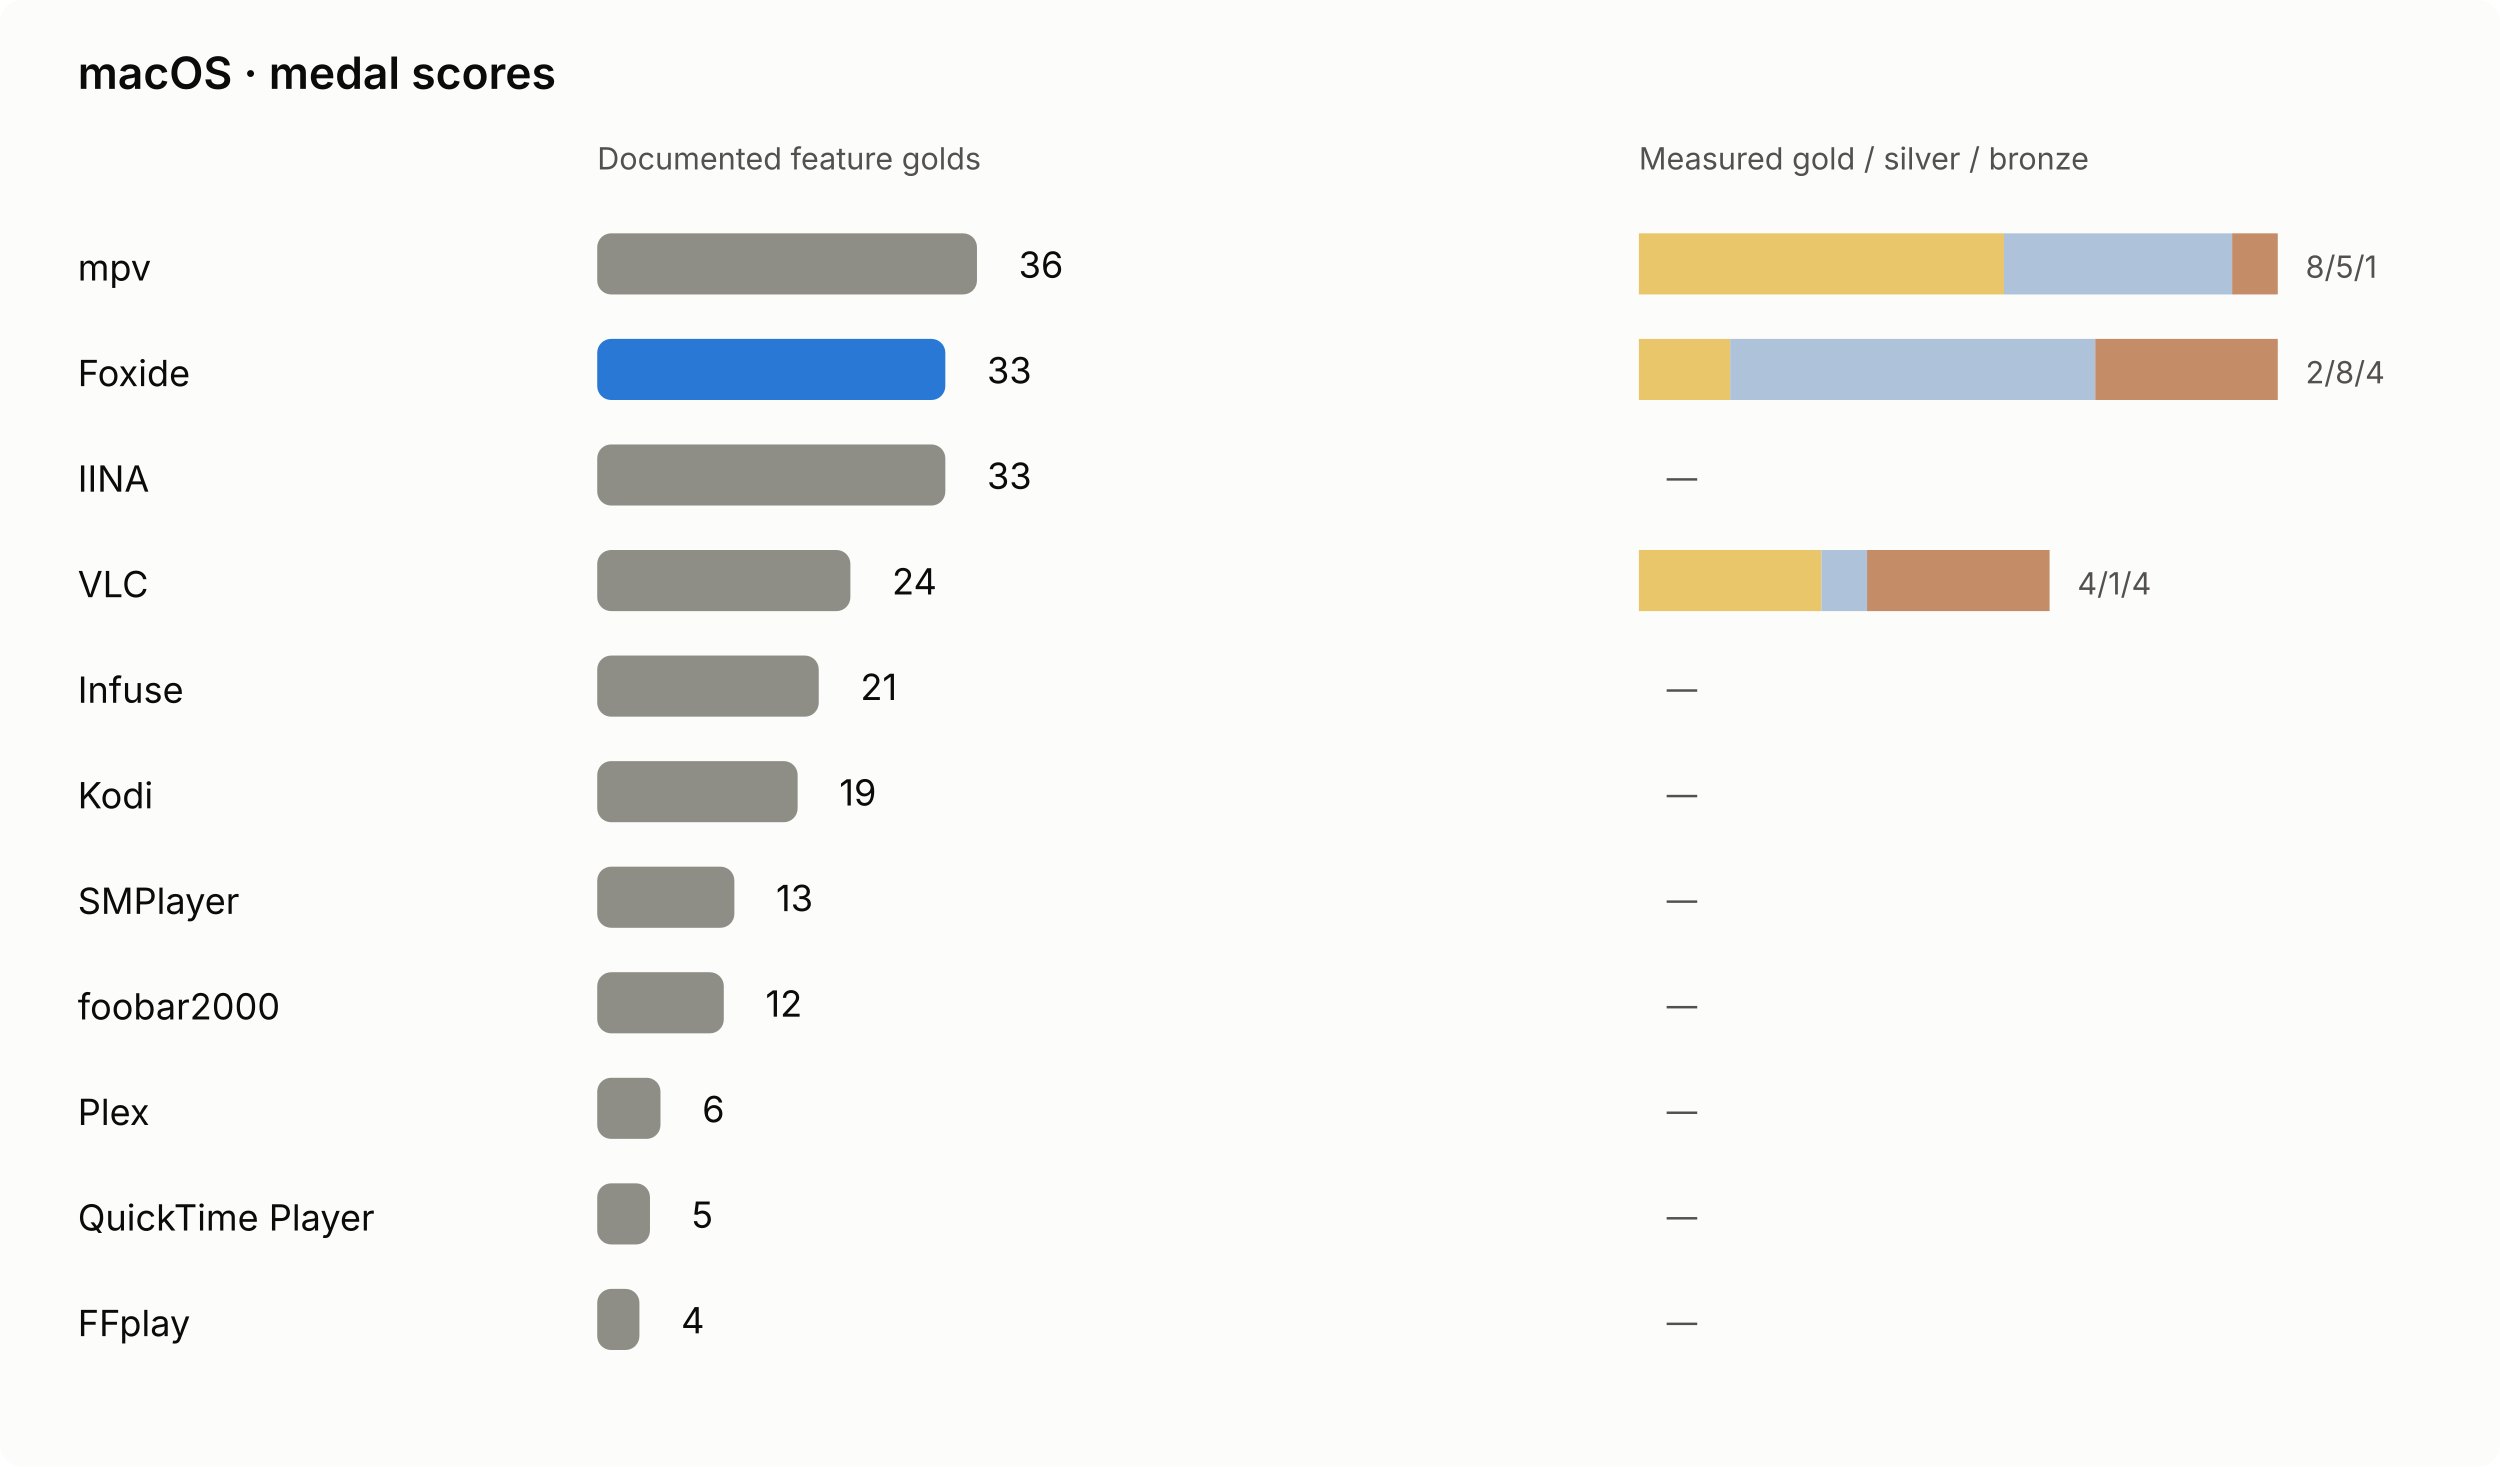
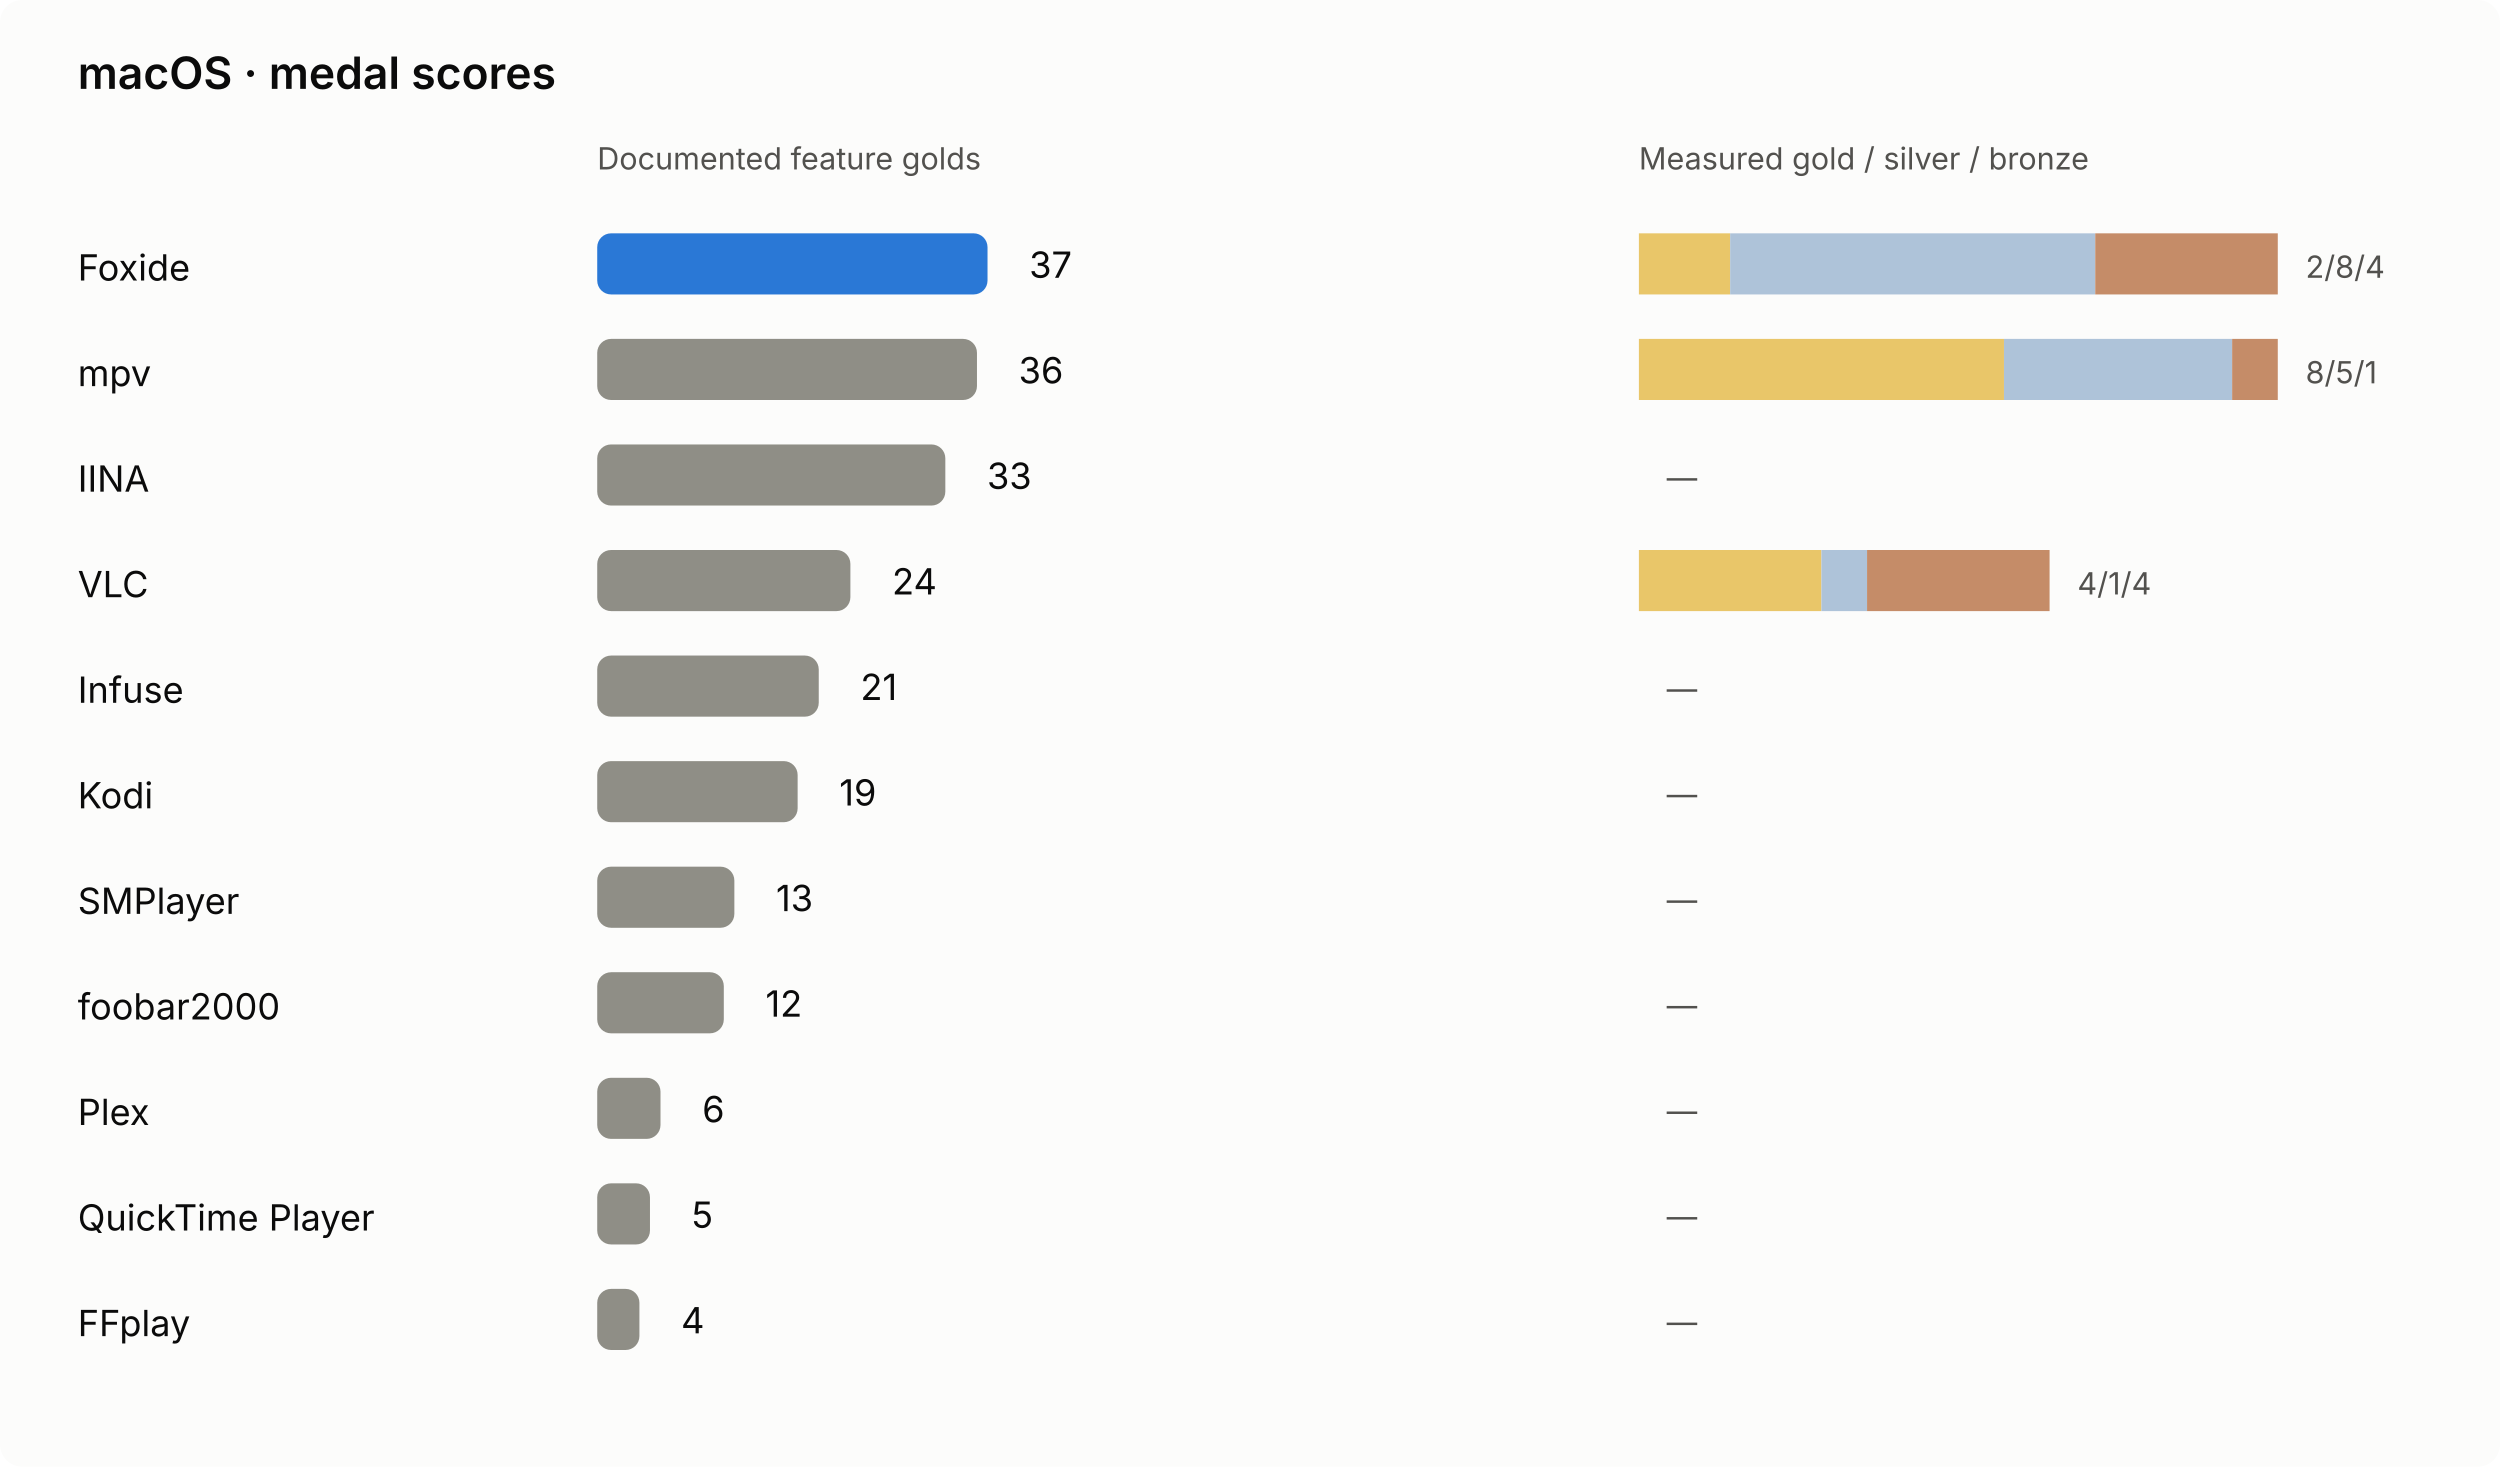
<svg xmlns="http://www.w3.org/2000/svg" viewBox="0 0 900 528" role="img" aria-labelledby="macos-chart-title macos-chart-desc">
  <rect width="900" height="528" rx="8" class="bg" />
  <style>text{font:13px system-ui,-apple-system,'Segoe UI',sans-serif;fill:#0b0b0b}.sub{fill:#52514e;font-size:11px}.title{font-size:16px;font-weight:600}.bg{fill:#fcfcfb}.bar{fill:#8f8e86}.foxide{fill:#2a78d6}.winner{font-weight:700}@media(prefers-color-scheme:dark){.bg{fill:#1a1a19}text{fill:#f0efec}.sub{fill:#c3c2b7}.foxide{fill:#3987e5}}</style>
  <g>
    <text class="title" x="28" y="32" font-size="22">macOS · medal scores</text>
    <text x="215" y="61" font-size="12" class="sub">Documented feature golds</text>
    <text x="590" y="61" font-size="12" class="sub">Measured gold / silver / bronze</text>
-     <text x="28" y="101" font-size="12">mpv</text>
-     <rect x="215" y="84" width="136.71" height="22" rx="5" fill="#8f8e86" />
-     <text x="366.71" y="100" font-size="13">36</text>
-     <rect x="590.00" y="84" width="131.43" height="22" fill="#e9c669" />
-     <rect x="721.43" y="84" width="82.14" height="22" fill="#aec3d9" />
-     <rect x="803.57" y="84" width="16.43" height="22" fill="#c58c68" />
-     <text x="830.00" y="100" class="sub" font-size="12">8/5/1</text>
-     <text x="28" y="139" font-size="12">Foxide</text>
-     <rect x="215" y="122" width="125.32" height="22" rx="5" fill="#2a78d6" />
-     <text x="355.32" y="138" font-size="13">33</text>
-     <rect x="590.00" y="122" width="32.86" height="22" fill="#e9c669" />
-     <rect x="622.86" y="122" width="131.43" height="22" fill="#aec3d9" />
-     <rect x="754.29" y="122" width="65.71" height="22" fill="#c58c68" />
-     <text x="830.00" y="138" class="sub" font-size="12">2/8/4</text>
+     <text x="28" y="101" font-size="12">Foxide</text>
+     <rect x="215" y="84" width="140.51" height="22" rx="5" fill="#2a78d6" />
+     <text x="370.51" y="100" font-size="13">37</text>
+     <rect x="590.00" y="84" width="32.86" height="22" fill="#e9c669" />
+     <rect x="622.86" y="84" width="131.43" height="22" fill="#aec3d9" />
+     <rect x="754.29" y="84" width="65.71" height="22" fill="#c58c68" />
+     <text x="830.00" y="100" class="sub" font-size="12">2/8/4</text>
+     <text x="28" y="139" font-size="12">mpv</text>
+     <rect x="215" y="122" width="136.71" height="22" rx="5" fill="#8f8e86" />
+     <text x="366.71" y="138" font-size="13">36</text>
+     <rect x="590.00" y="122" width="131.43" height="22" fill="#e9c669" />
+     <rect x="721.43" y="122" width="82.14" height="22" fill="#aec3d9" />
+     <rect x="803.57" y="122" width="16.43" height="22" fill="#c58c68" />
+     <text x="830.00" y="138" class="sub" font-size="12">8/5/1</text>
    <text x="28" y="177" font-size="12">IINA</text>
    <rect x="215" y="160" width="125.32" height="22" rx="5" fill="#8f8e86" />
    <text x="355.32" y="176" font-size="13">33</text>
    <rect x="590.00" y="160" width="0.00" height="22" fill="#e9c669" />
    <rect x="590.00" y="160" width="0.00" height="22" fill="#aec3d9" />
    <rect x="590.00" y="160" width="0.00" height="22" fill="#c58c68" />
    <text x="600.00" y="176" class="sub" font-size="12">—</text>
    <text x="28" y="215" font-size="12">VLC</text>
    <rect x="215" y="198" width="91.14" height="22" rx="5" fill="#8f8e86" />
    <text x="321.14" y="214" font-size="13">24</text>
    <rect x="590.00" y="198" width="65.71" height="22" fill="#e9c669" />
    <rect x="655.71" y="198" width="16.43" height="22" fill="#aec3d9" />
    <rect x="672.14" y="198" width="65.71" height="22" fill="#c58c68" />
    <text x="747.86" y="214" class="sub" font-size="12">4/1/4</text>
    <text x="28" y="253" font-size="12">Infuse</text>
    <rect x="215" y="236" width="79.75" height="22" rx="5" fill="#8f8e86" />
    <text x="309.75" y="252" font-size="13">21</text>
    <rect x="590.00" y="236" width="0.00" height="22" fill="#e9c669" />
    <rect x="590.00" y="236" width="0.00" height="22" fill="#aec3d9" />
    <rect x="590.00" y="236" width="0.00" height="22" fill="#c58c68" />
    <text x="600.00" y="252" class="sub" font-size="12">—</text>
    <text x="28" y="291" font-size="12">Kodi</text>
    <rect x="215" y="274" width="72.15" height="22" rx="5" fill="#8f8e86" />
    <text x="302.15" y="290" font-size="13">19</text>
    <rect x="590.00" y="274" width="0.00" height="22" fill="#e9c669" />
    <rect x="590.00" y="274" width="0.00" height="22" fill="#aec3d9" />
    <rect x="590.00" y="274" width="0.00" height="22" fill="#c58c68" />
    <text x="600.00" y="290" class="sub" font-size="12">—</text>
    <text x="28" y="329" font-size="12">SMPlayer</text>
    <rect x="215" y="312" width="49.37" height="22" rx="5" fill="#8f8e86" />
    <text x="279.37" y="328" font-size="13">13</text>
    <rect x="590.00" y="312" width="0.00" height="22" fill="#e9c669" />
    <rect x="590.00" y="312" width="0.00" height="22" fill="#aec3d9" />
    <rect x="590.00" y="312" width="0.00" height="22" fill="#c58c68" />
    <text x="600.00" y="328" class="sub" font-size="12">—</text>
    <text x="28" y="367" font-size="12">foobar2000</text>
    <rect x="215" y="350" width="45.57" height="22" rx="5" fill="#8f8e86" />
    <text x="275.57" y="366" font-size="13">12</text>
    <rect x="590.00" y="350" width="0.00" height="22" fill="#e9c669" />
    <rect x="590.00" y="350" width="0.00" height="22" fill="#aec3d9" />
    <rect x="590.00" y="350" width="0.00" height="22" fill="#c58c68" />
    <text x="600.00" y="366" class="sub" font-size="12">—</text>
    <text x="28" y="405" font-size="12">Plex</text>
    <rect x="215" y="388" width="22.78" height="22" rx="5" fill="#8f8e86" />
    <text x="252.78" y="404" font-size="13">6</text>
    <rect x="590.00" y="388" width="0.00" height="22" fill="#e9c669" />
    <rect x="590.00" y="388" width="0.00" height="22" fill="#aec3d9" />
    <rect x="590.00" y="388" width="0.00" height="22" fill="#c58c68" />
    <text x="600.00" y="404" class="sub" font-size="12">—</text>
    <text x="28" y="443" font-size="12">QuickTime Player</text>
    <rect x="215" y="426" width="18.99" height="22" rx="5" fill="#8f8e86" />
    <text x="248.99" y="442" font-size="13">5</text>
    <rect x="590.00" y="426" width="0.00" height="22" fill="#e9c669" />
    <rect x="590.00" y="426" width="0.00" height="22" fill="#aec3d9" />
    <rect x="590.00" y="426" width="0.00" height="22" fill="#c58c68" />
    <text x="600.00" y="442" class="sub" font-size="12">—</text>
    <text x="28" y="481" font-size="12">FFplay</text>
    <rect x="215" y="464" width="15.19" height="22" rx="5" fill="#8f8e86" />
    <text x="245.19" y="480" font-size="13">4</text>
    <rect x="590.00" y="464" width="0.00" height="22" fill="#e9c669" />
    <rect x="590.00" y="464" width="0.00" height="22" fill="#aec3d9" />
    <rect x="590.00" y="464" width="0.00" height="22" fill="#c58c68" />
    <text x="600.00" y="480" class="sub" font-size="12">—</text>
  </g>
</svg>
